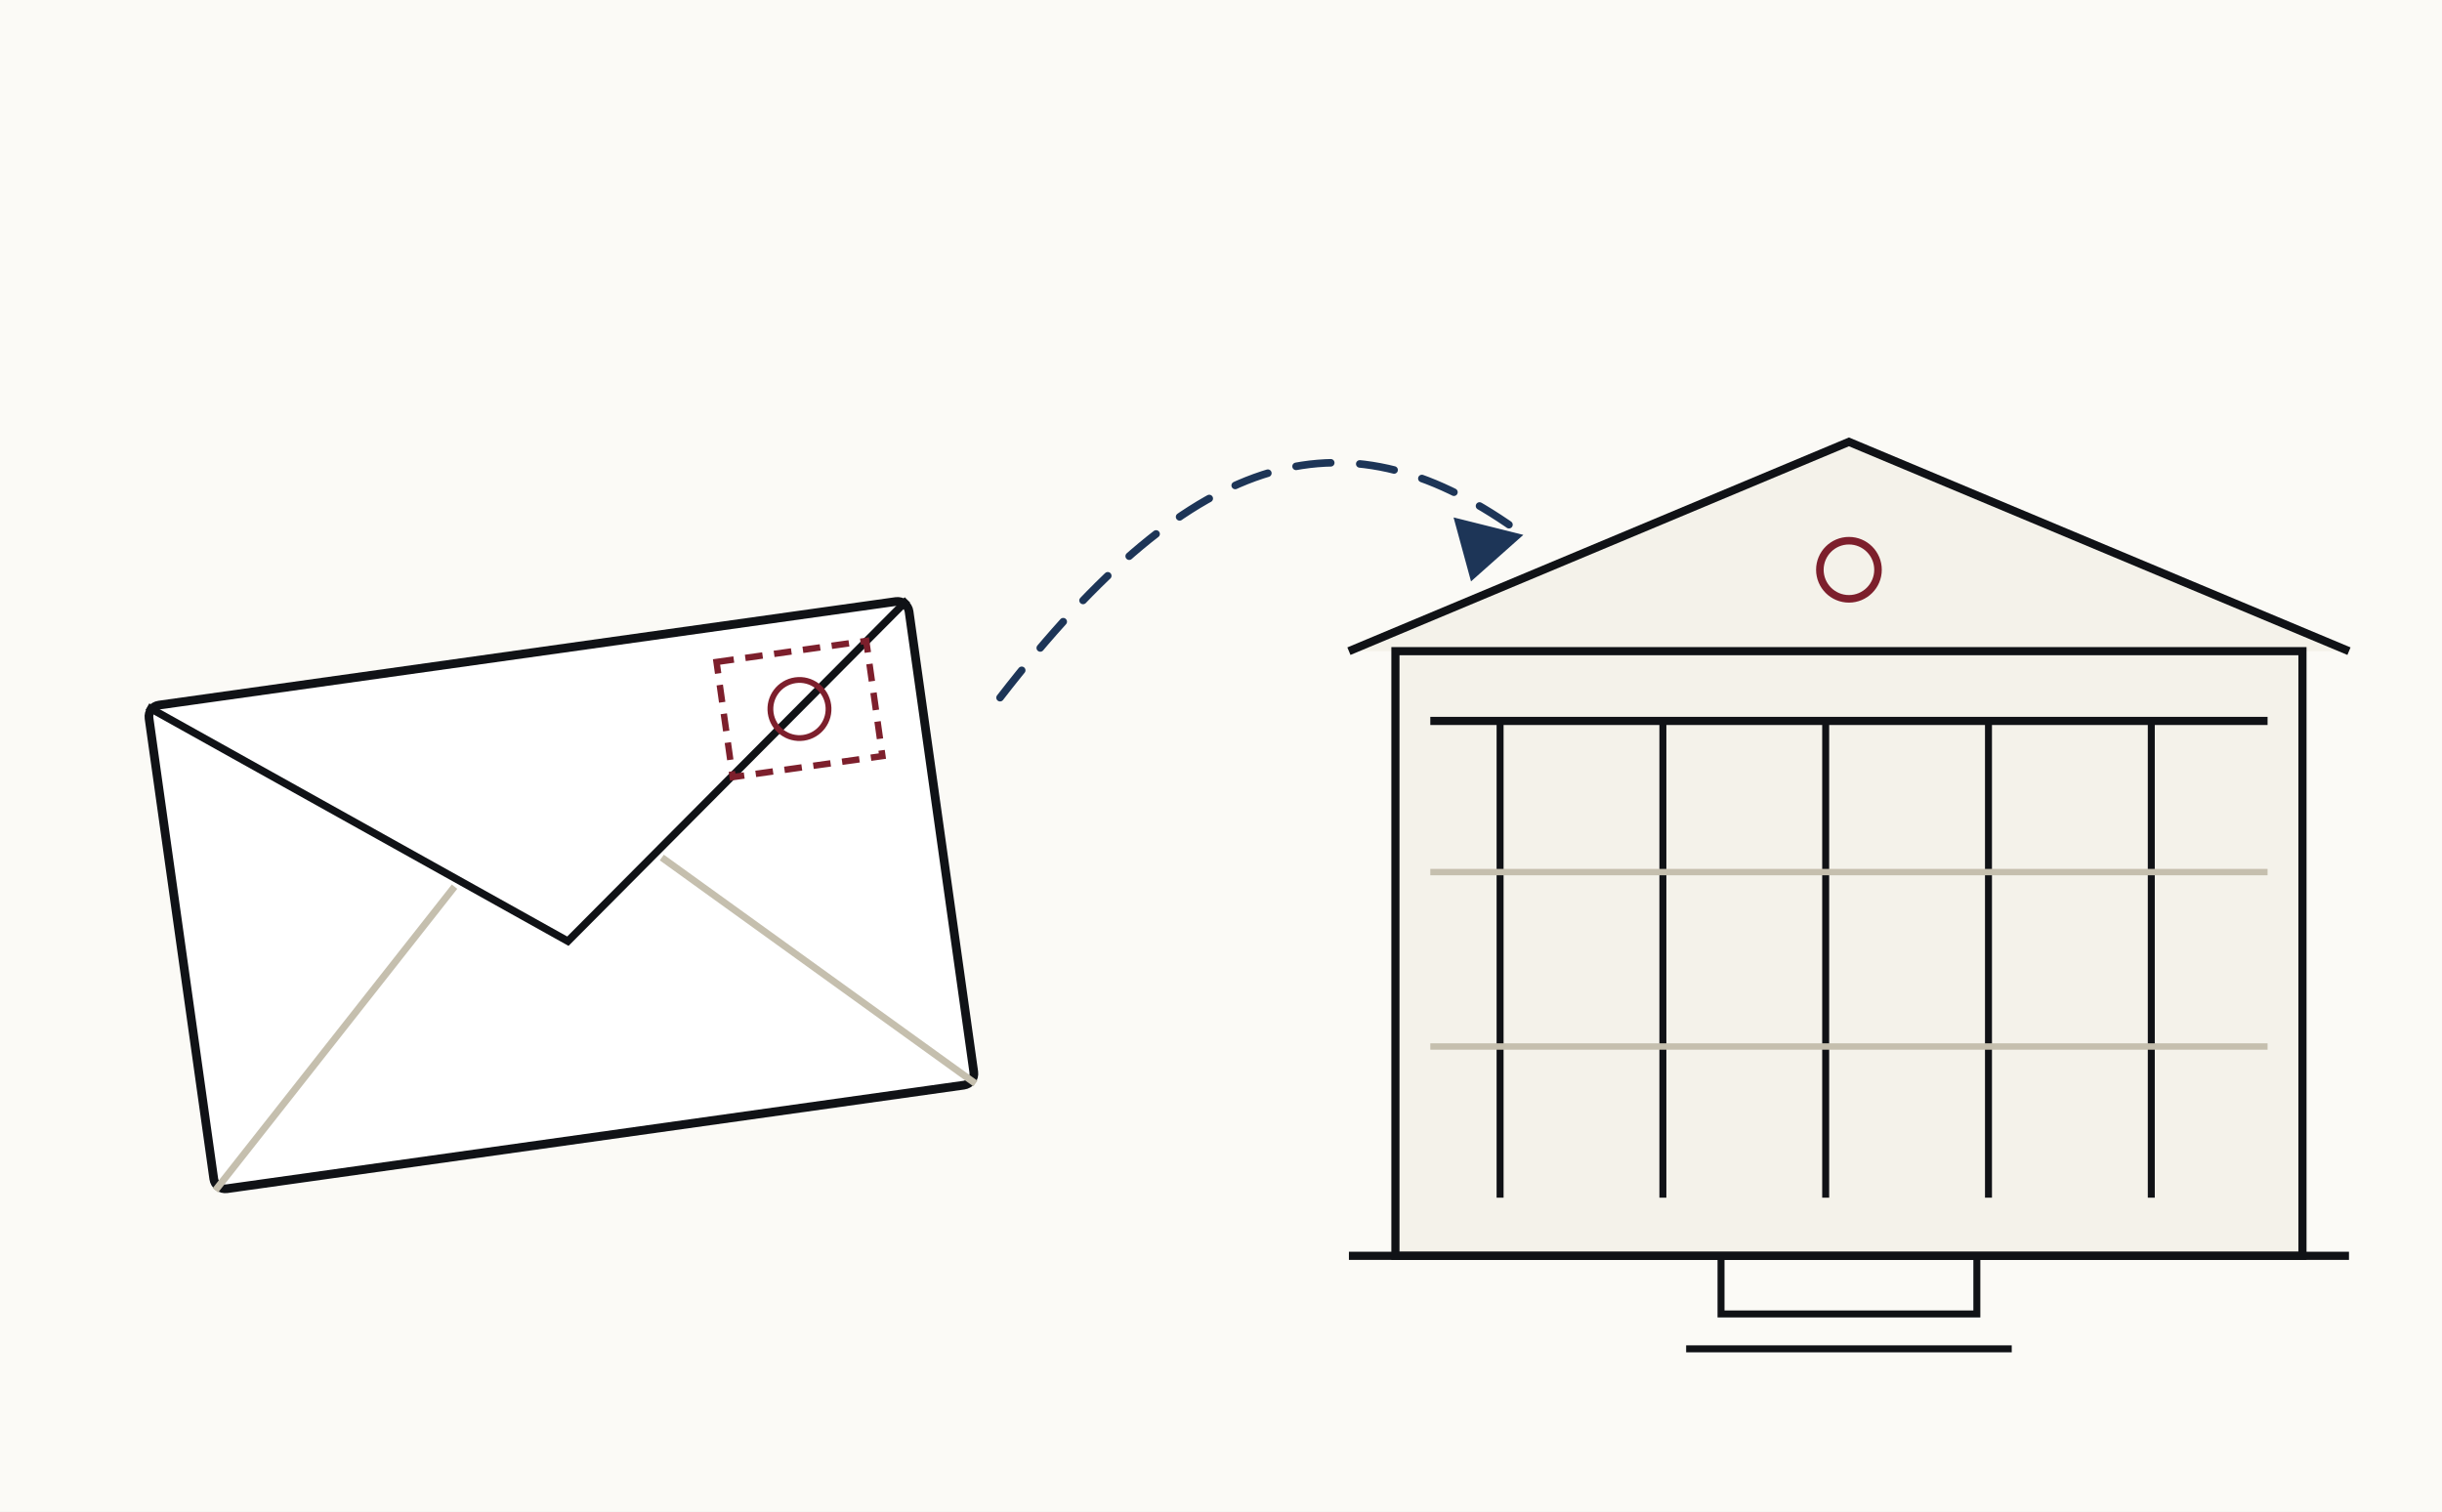
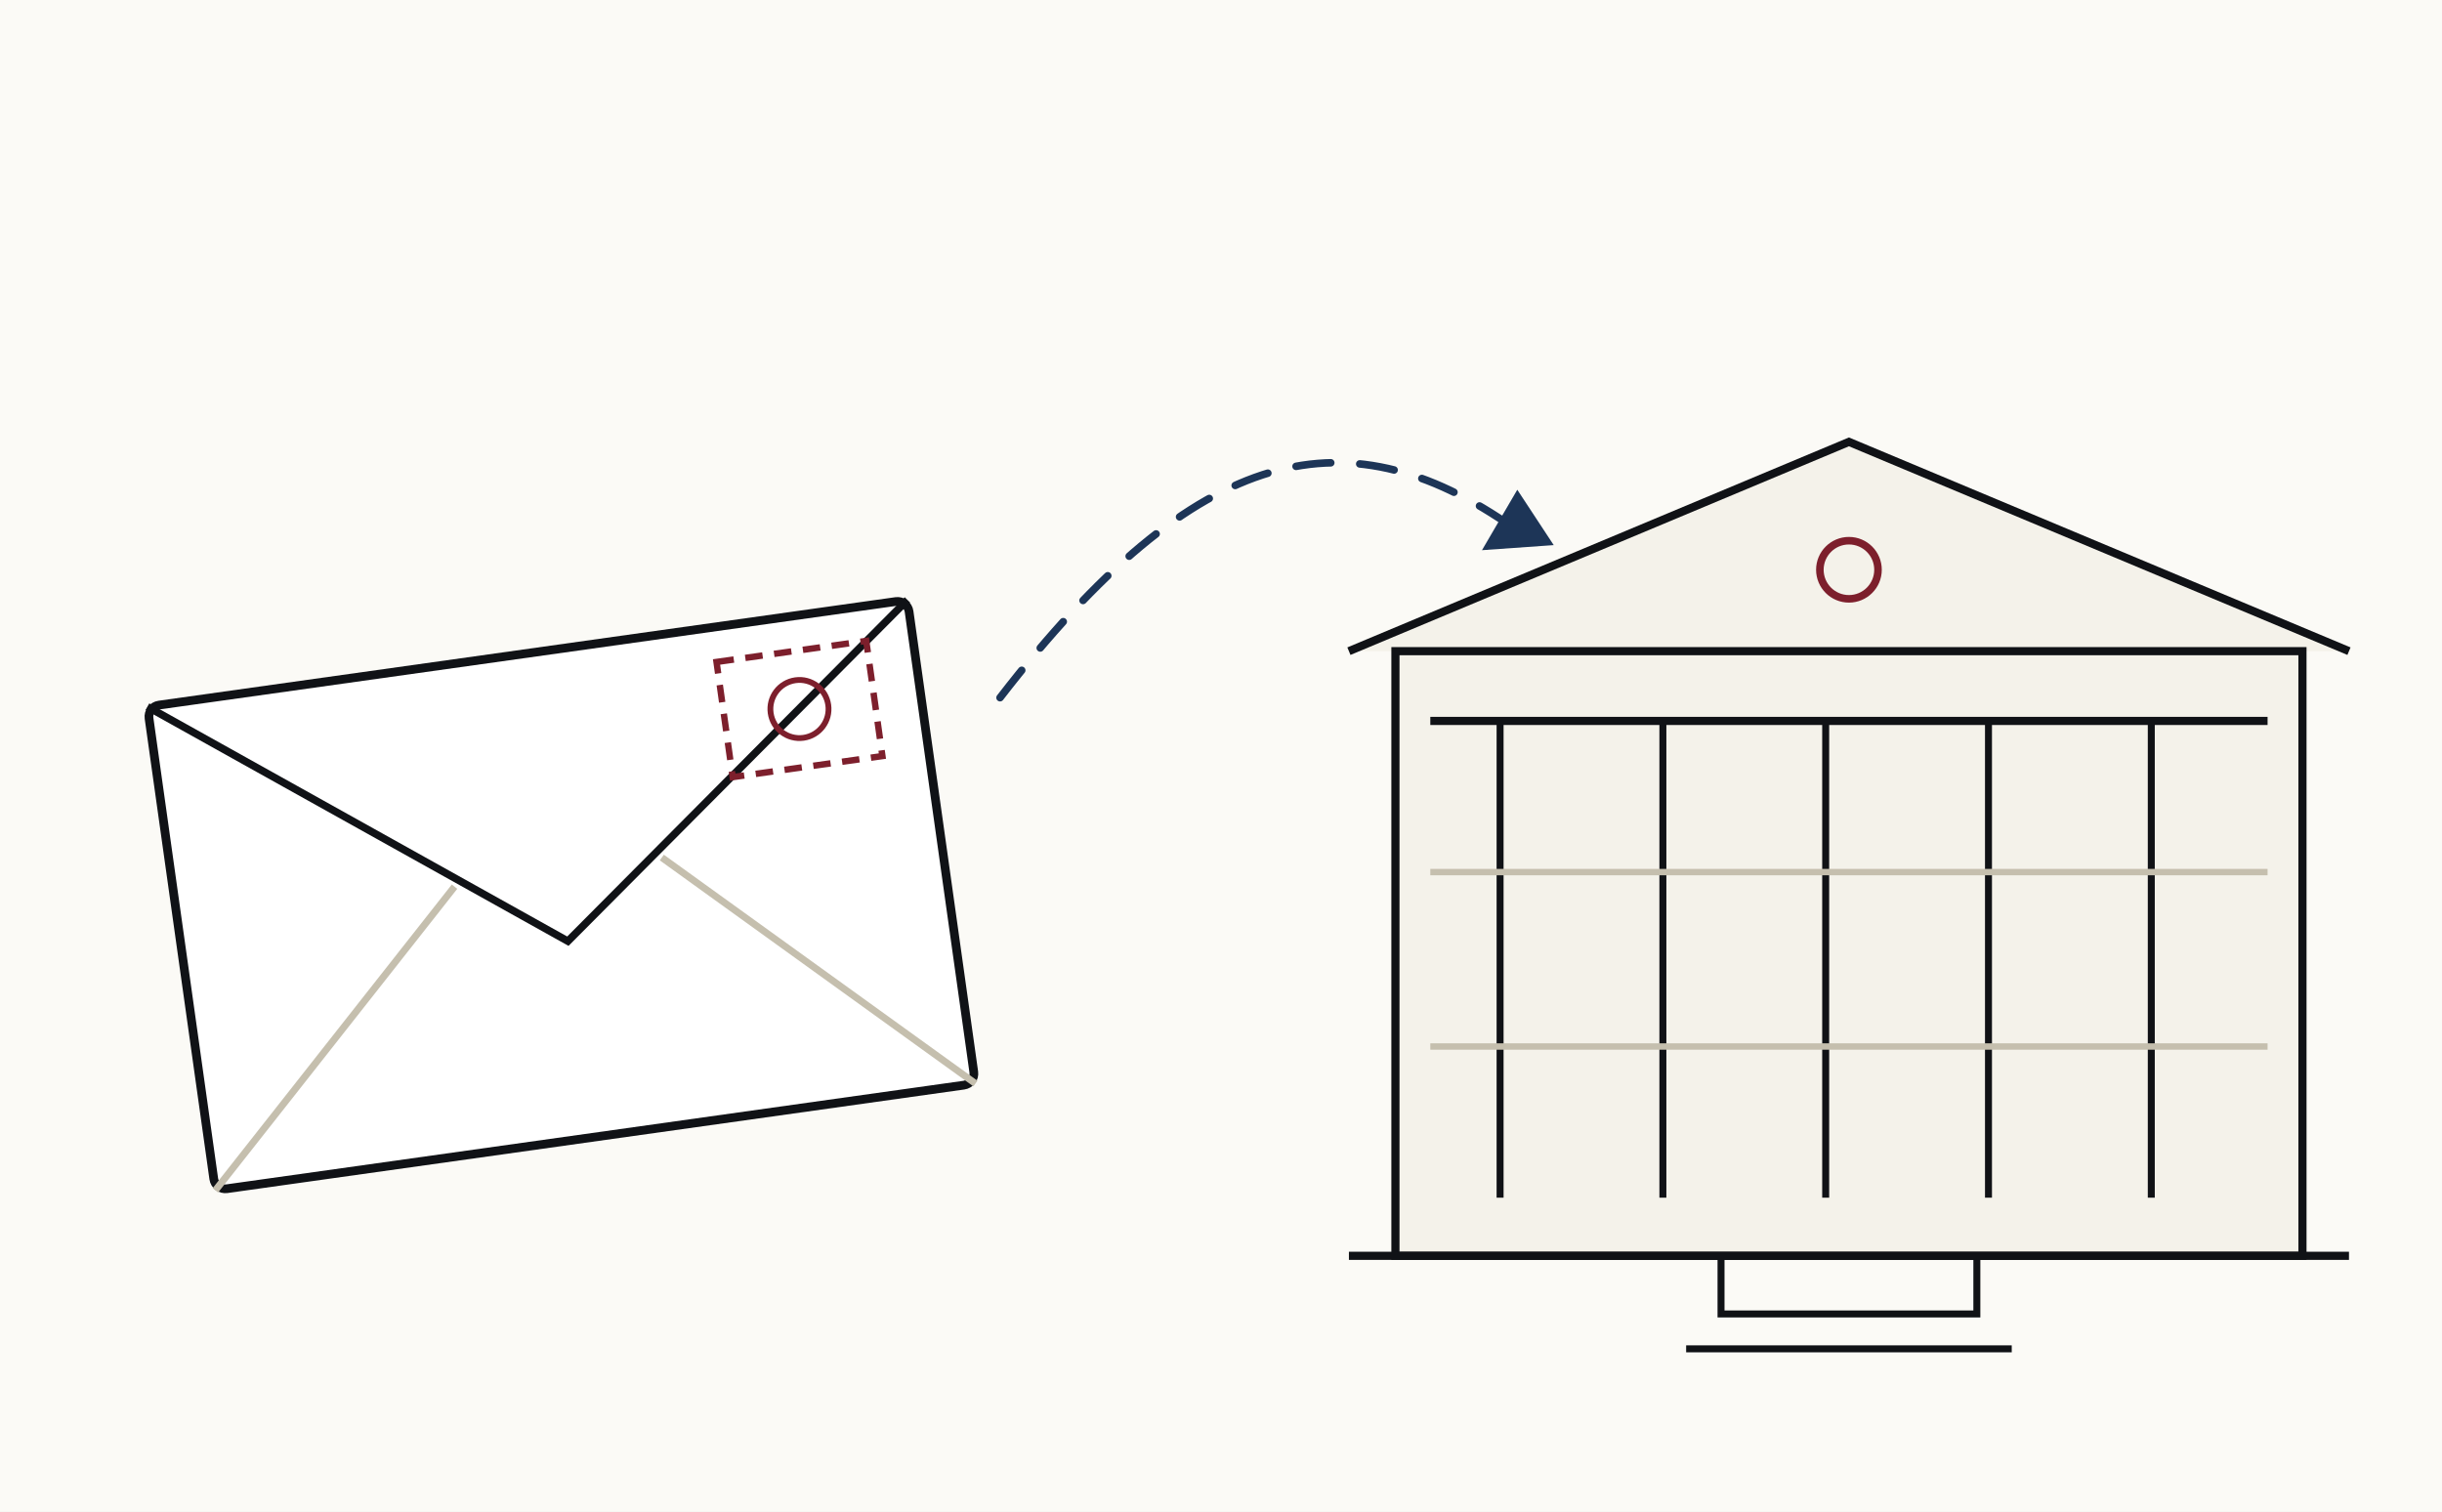
- <svg xmlns="http://www.w3.org/2000/svg" viewBox="0 0 420 260" role="img" aria-label="Line drawing of a letter travelling towards a university building">
-   <rect width="420" height="260" fill="#fbfaf6" />
-   <g fill="none" stroke="#101216" stroke-width="1.4">
-     <path d="M232 112 L318 76 L404 112" fill="#f4f2ea" />
-     <path d="M240 112h156v104H240z" fill="#f4f2ea" />
-     <path d="M232 216h172" />
+ <svg xmlns="http://www.w3.org/2000/svg" viewBox="0 0 420 260" role="img" aria-label="Line drawing of a letter travelling towards a university building" version="1.1" id="svg11">
+   <defs id="defs11" />
+   <rect width="420" height="260" fill="#fbfaf6" id="rect1" />
+   <g fill="none" stroke="#101216" stroke-width="1.4" id="g3">
+     <path d="M232 112 L318 76 L404 112" fill="#f4f2ea" id="path1" />
+     <path d="M240 112h156v104H240z" fill="#f4f2ea" id="path2" />
+     <path d="M232 216h172" id="path3" />
  </g>
-   <g fill="none" stroke="#101216" stroke-width="1.2">
-     <path d="M258 124v82M286 124v82M314 124v82M342 124v82M370 124v82" />
-     <path d="M246 124h144" stroke-width="1.4" />
+   <g fill="none" stroke="#101216" stroke-width="1.2" id="g5">
+     <path d="M258 124v82M286 124v82M314 124v82M342 124v82M370 124v82" id="path4" />
+     <path d="M246 124h144" stroke-width="1.4" id="path5" />
  </g>
-   <g fill="none" stroke="#c5bfae" stroke-width="1.1">
-     <path d="M246 150h144M246 180h144" />
+   <g fill="none" stroke="#c5bfae" stroke-width="1.1" id="g6">
+     <path d="M246 150h144M246 180h144" id="path6" />
  </g>
-   <g fill="none" stroke="#101216" stroke-width="1.2">
-     <path d="M296 216v10h44v-10M290 232h56" />
+   <g fill="none" stroke="#101216" stroke-width="1.2" id="g7">
+     <path d="M296 216v10h44v-10M290 232h56" id="path7" />
  </g>
-   <circle cx="318" cy="98" r="5" fill="none" stroke="#7d1f2c" stroke-width="1.3" />
-   <g transform="rotate(-8 96 150)">
-     <rect x="30" y="112" width="132" height="84" rx="2" fill="#ffffff" stroke="#101216" stroke-width="1.5" />
-     <path d="M30 112 L96 162 L162 112" fill="none" stroke="#101216" stroke-width="1.3" />
-     <path d="M30 196 L78 150M162 196 L114 150" fill="none" stroke="#c5bfae" stroke-width="1.2" />
-     <rect x="128" y="118" width="26" height="20" fill="none" stroke="#7d1f2c" stroke-width="1.1" stroke-dasharray="3 2" />
-     <circle cx="141" cy="128" r="5" fill="none" stroke="#7d1f2c" stroke-width="1" />
+   <circle cx="318" cy="98" r="5" fill="none" stroke="#7d1f2c" stroke-width="1.3" id="circle7" />
+   <g transform="rotate(-8 96 150)" id="g9">
+     <rect x="30" y="112" width="132" height="84" rx="2" fill="#ffffff" stroke="#101216" stroke-width="1.5" id="rect7" />
+     <path d="M30 112 L96 162 L162 112" fill="none" stroke="#101216" stroke-width="1.3" id="path8" />
+     <path d="M30 196 L78 150M162 196 L114 150" fill="none" stroke="#c5bfae" stroke-width="1.2" id="path9" />
+     <rect x="128" y="118" width="26" height="20" fill="none" stroke="#7d1f2c" stroke-width="1.1" stroke-dasharray="3 2" id="rect9" />
+     <circle cx="141" cy="128" r="5" fill="none" stroke="#7d1f2c" stroke-width="1" id="circle9" />
  </g>
-   <path d="M172 120 C206 76 232 70 262 92" fill="none" stroke="#1d3557" stroke-width="1.3" stroke-dasharray="6 5" stroke-linecap="round" />
-   <path d="M262 92 l-12 -3 3 11 z" fill="#1d3557" />
+   <path d="M172 120 C206 76 232 70 262 92" fill="none" stroke="#1d3557" stroke-width="1.3" stroke-dasharray="6 5" stroke-linecap="round" id="path10" />
+   <path d="m 254.886,94.631 12.339,-0.871 -6.265,-9.526 z" fill="#1d3557" id="path11" />
</svg>
